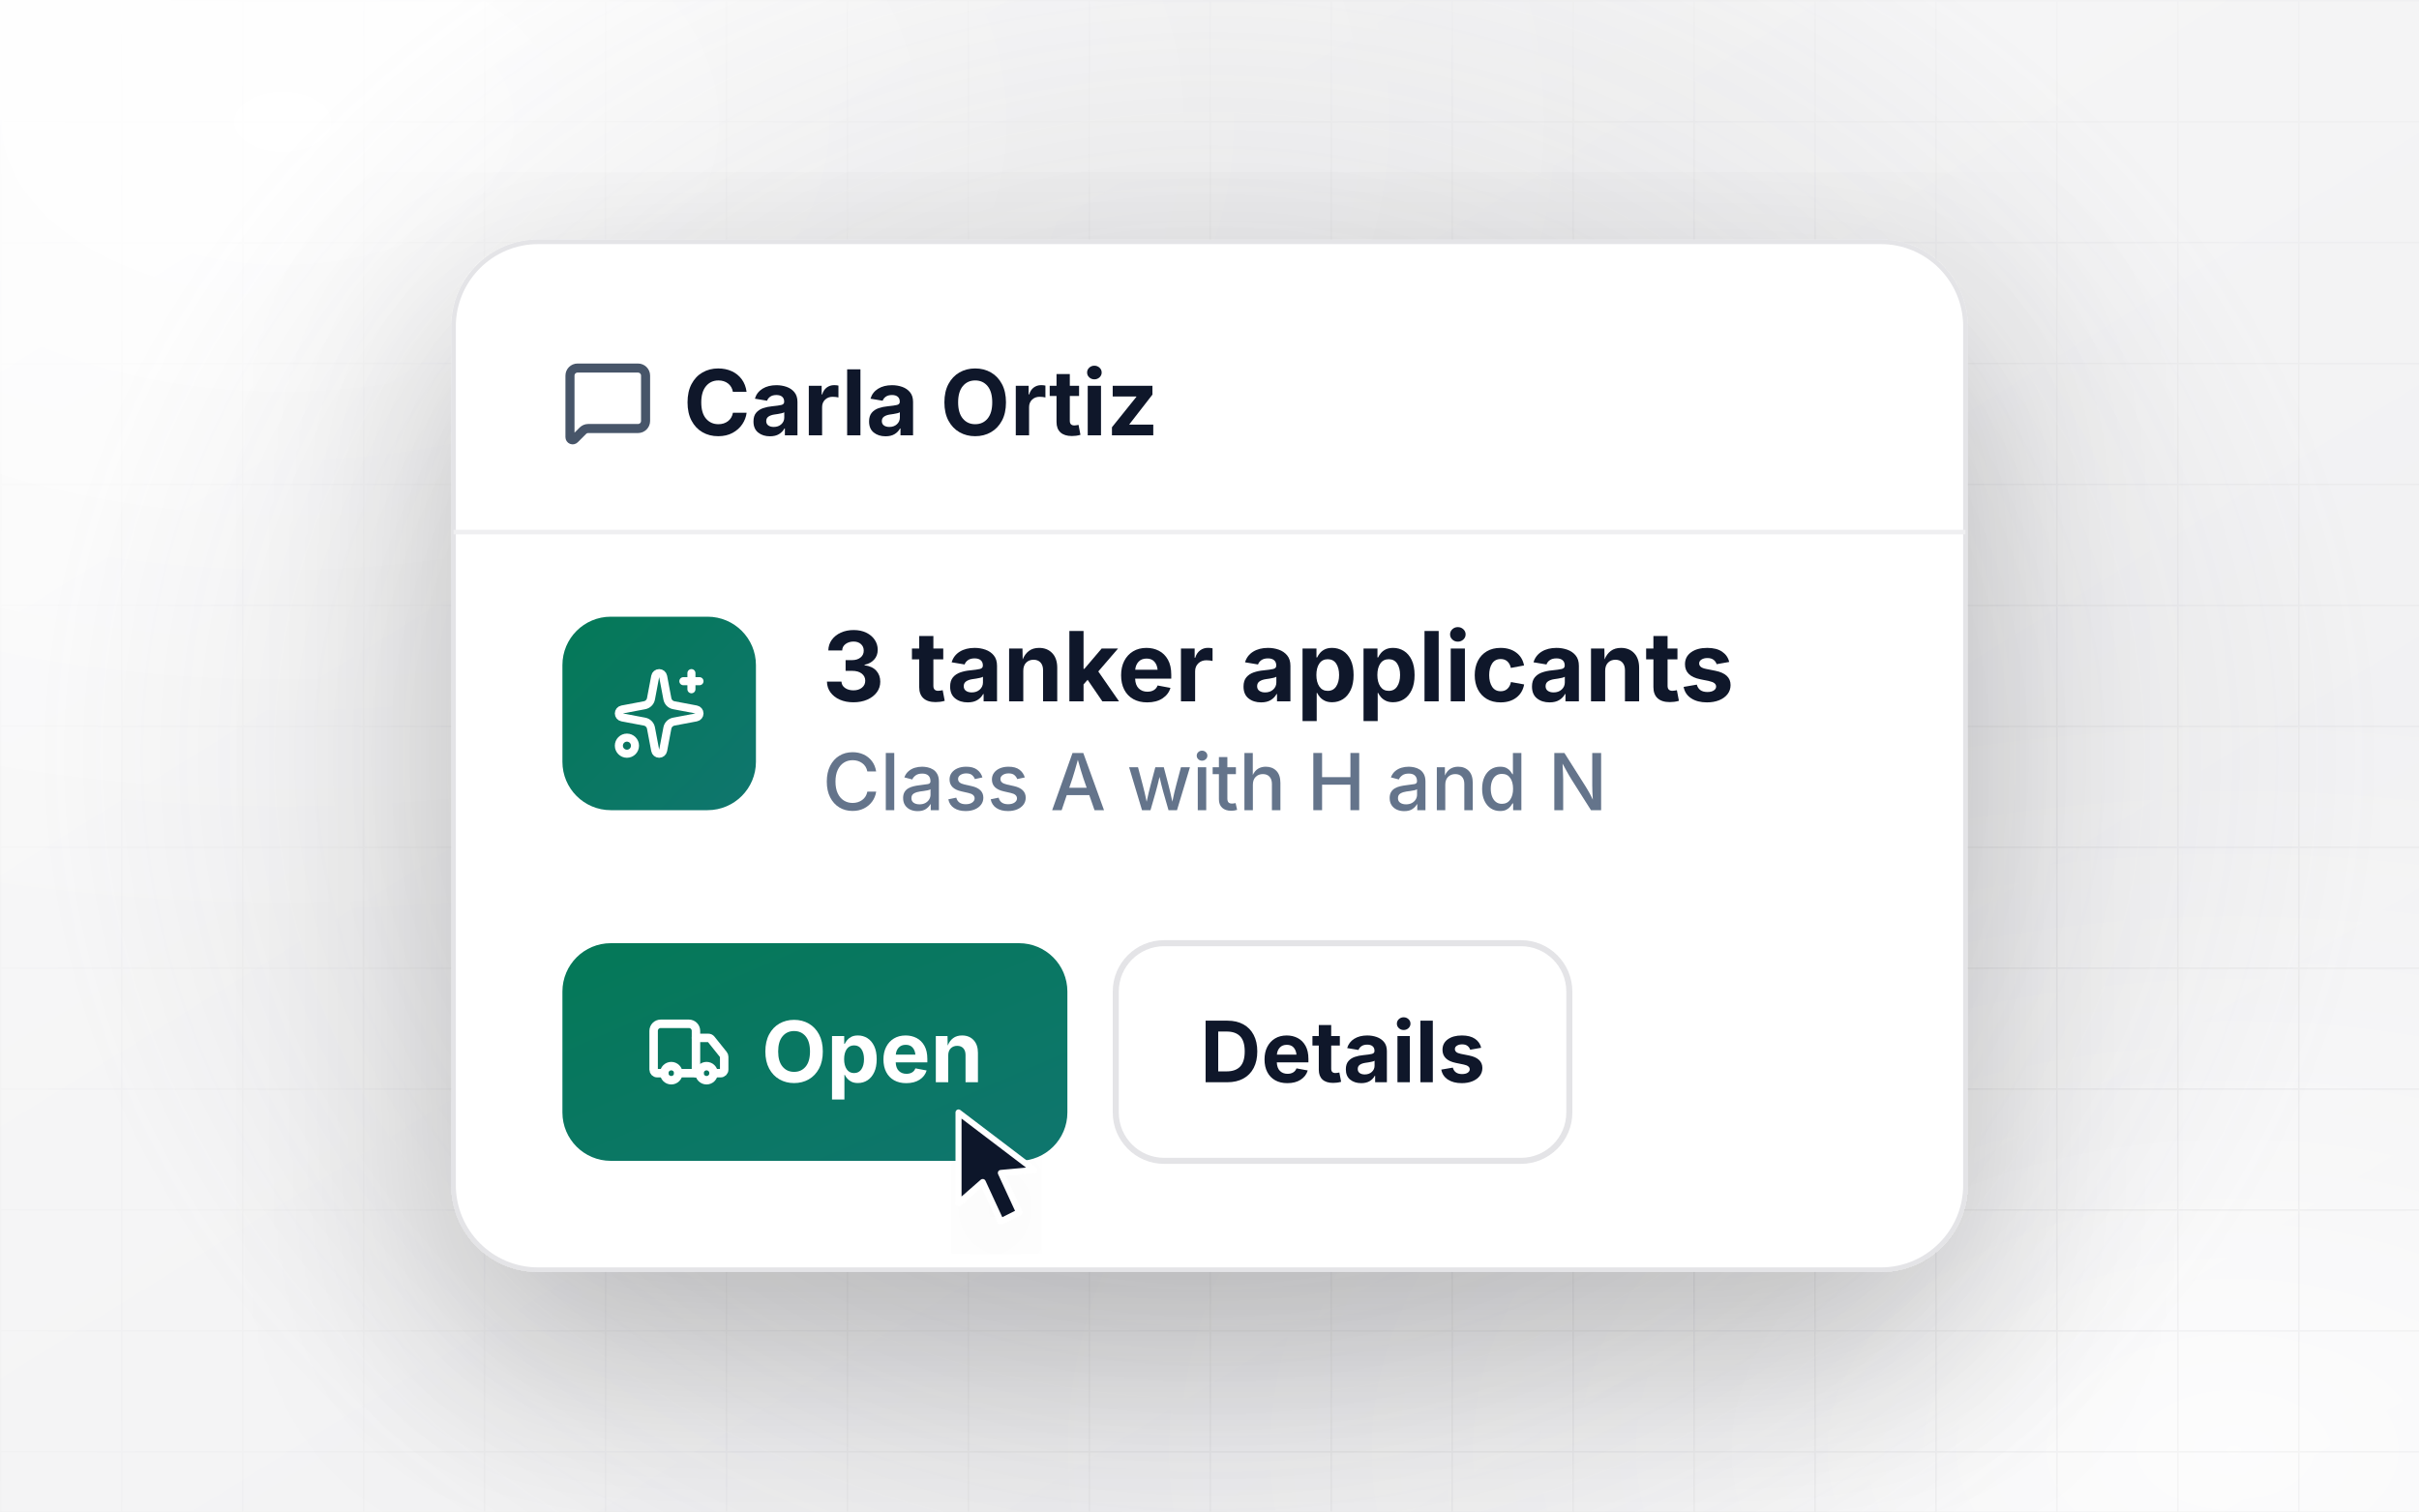
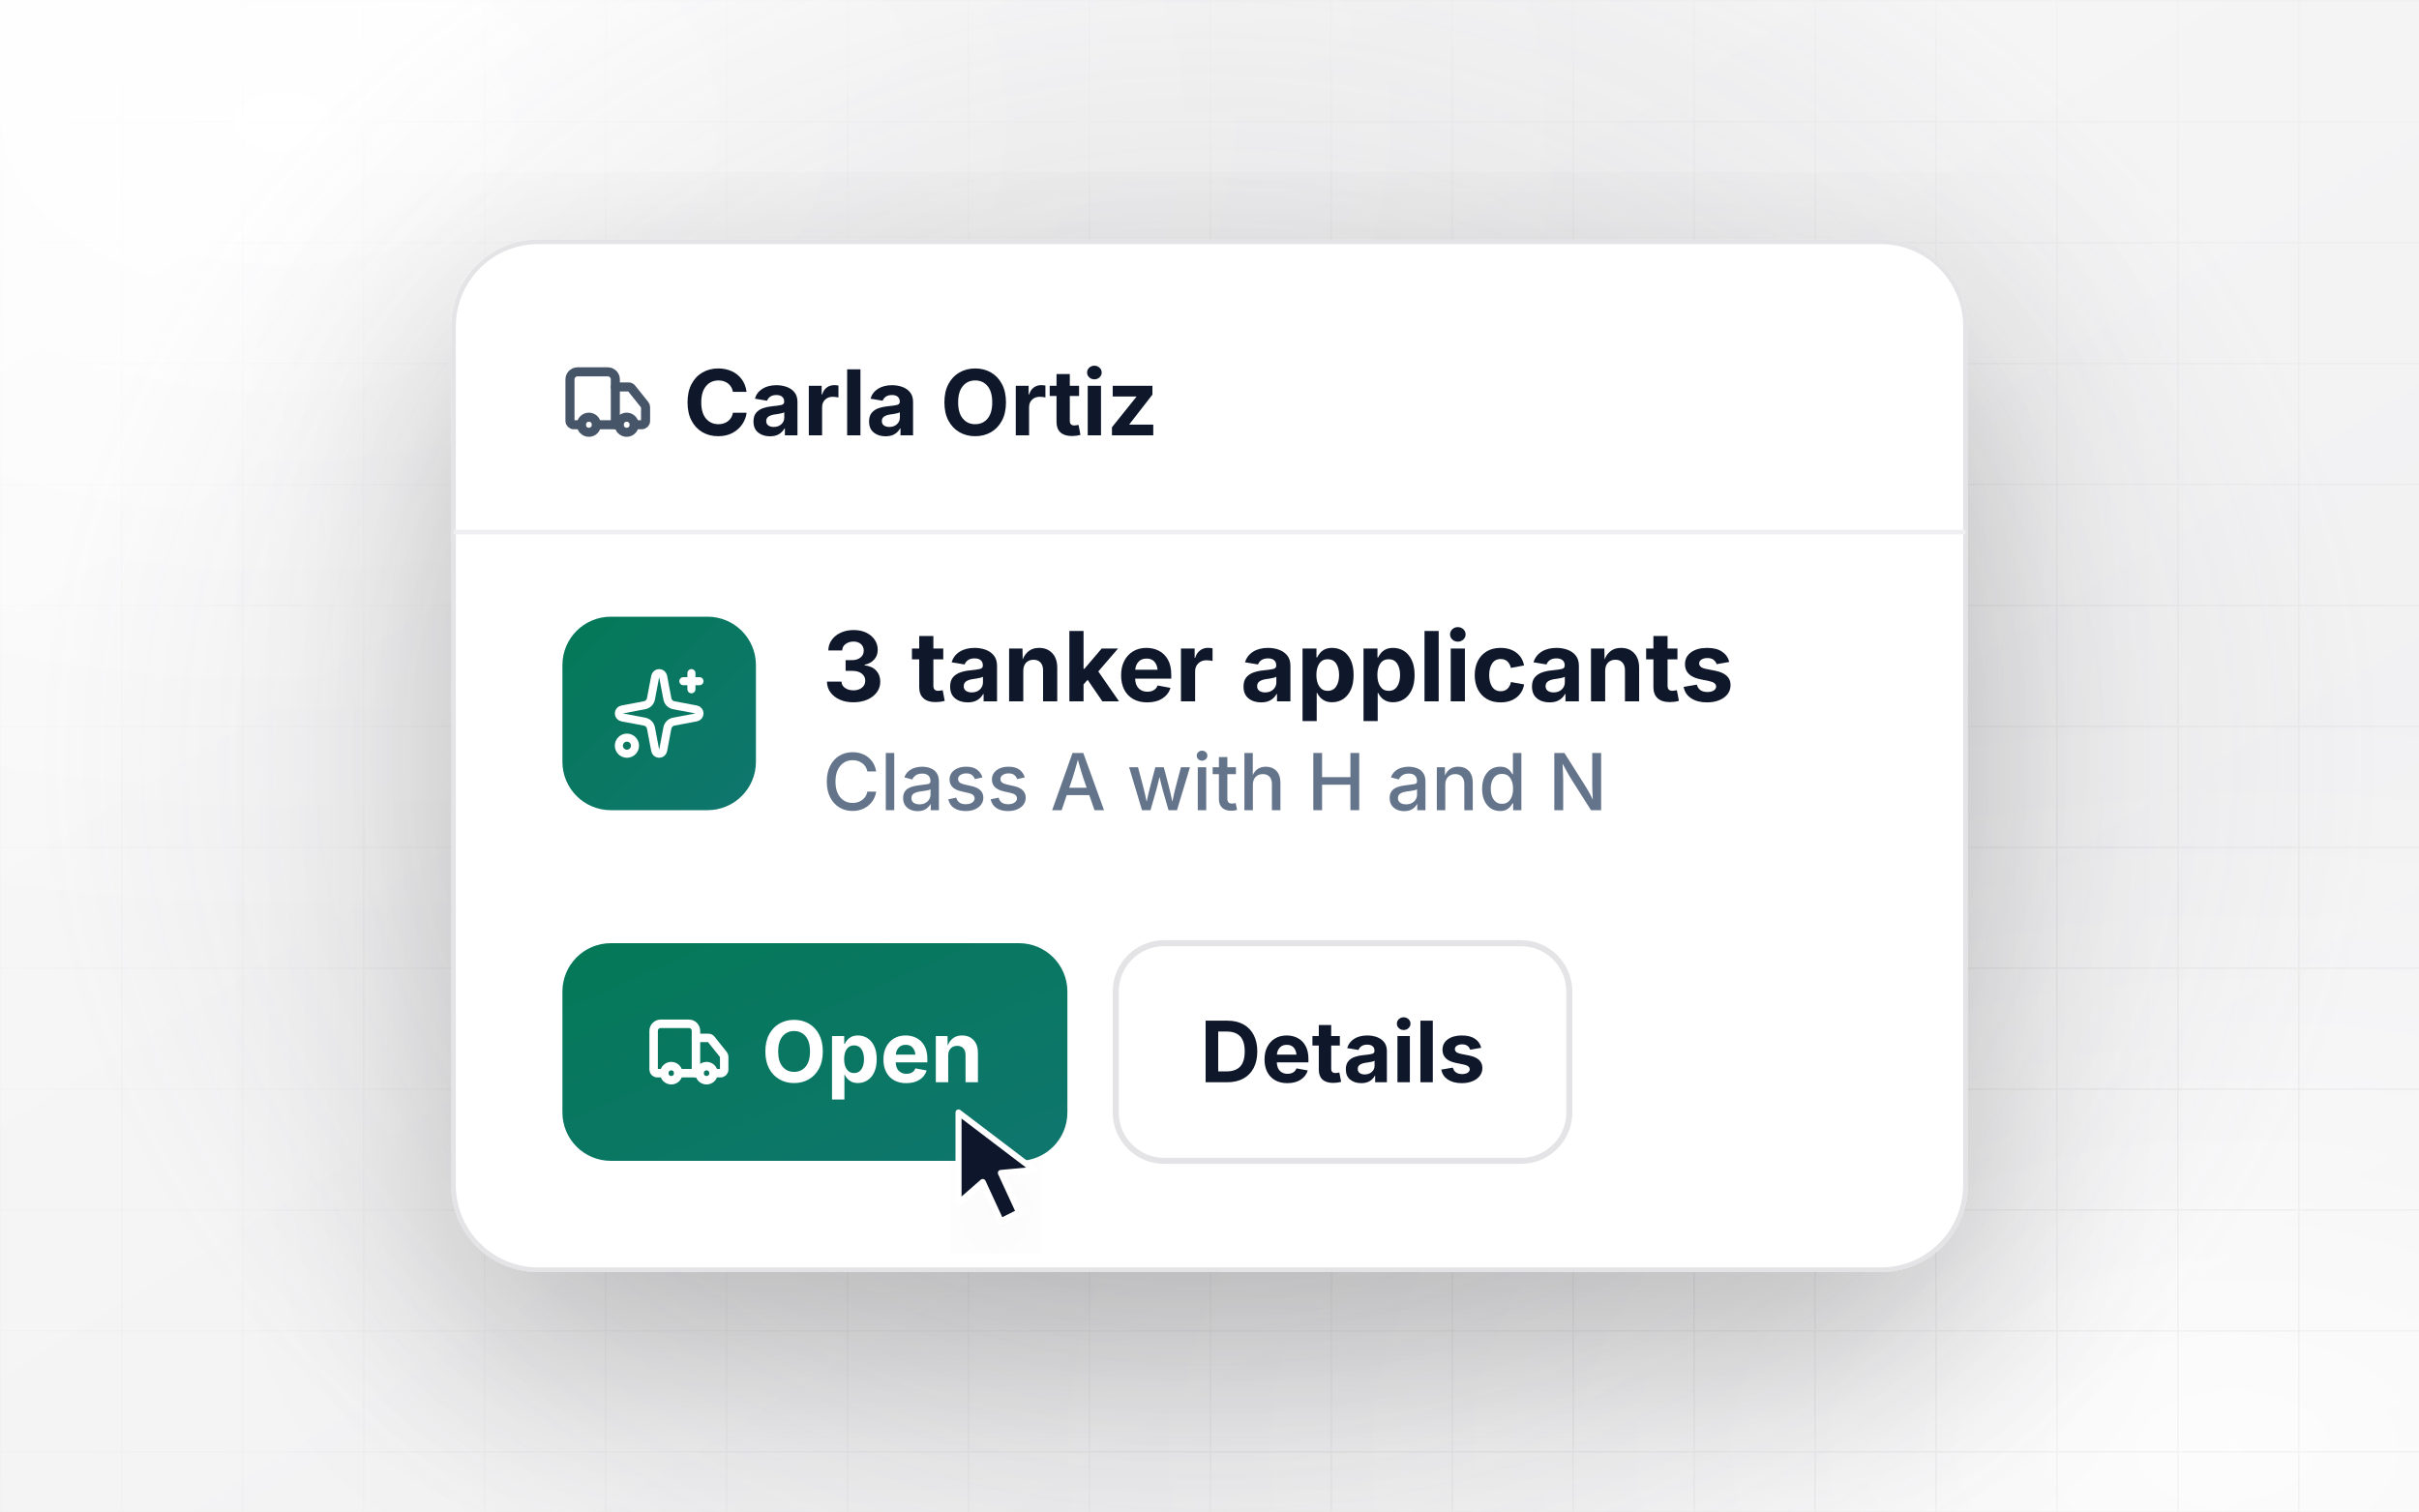
<svg xmlns="http://www.w3.org/2000/svg" xmlns:xlink="http://www.w3.org/1999/xlink" viewBox="0 0 800 500" width="800" height="500" role="img">
  <defs>
    <linearGradient id="bg" x1="0" y1="0" x2="1" y2="1">
      <stop offset="0" stop-color="#FAFAFA" />
      <stop offset="1" stop-color="#EEEEF0" />
    </linearGradient>
    <radialGradient id="glowA" cx="0.12" cy="0.08" r="0.55">
      <stop offset="0" stop-color="#FFFFFF" stop-opacity="0.95" />
      <stop offset="1" stop-color="#FFFFFF" stop-opacity="0" />
    </radialGradient>
    <radialGradient id="glowB" cx="0.92" cy="0.96" r="0.5">
      <stop offset="0" stop-color="#FFFFFF" stop-opacity="0.85" />
      <stop offset="1" stop-color="#FFFFFF" stop-opacity="0" />
    </radialGradient>
    <linearGradient id="gAcc" x1="0" y1="0" x2="1" y2="1">
      <stop offset="0" stop-color="#047857" />
      <stop offset="1" stop-color="#0F766E" />
    </linearGradient>
    <linearGradient id="gStroke" x1="0" y1="0" x2="1" y2="0">
      <stop offset="0" stop-color="#6EE7B7" />
      <stop offset="1" stop-color="#5EEAD4" />
    </linearGradient>
    <pattern id="grid" width="40" height="40" patternUnits="userSpaceOnUse">
      <path d="M40 0H0V40" fill="none" stroke="#52525B" stroke-opacity="0.07" stroke-width="1" />
    </pattern>
    <radialGradient id="fade" cx="0.5" cy="0.45" r="0.65">
      <stop offset="0" stop-color="#fff" stop-opacity="1" />
      <stop offset="1" stop-color="#fff" stop-opacity="0" />
    </radialGradient>
    <mask id="gridMask">
      <rect width="1200" height="800" fill="url(#fade)" />
    </mask>
    <filter id="e1" x="-10%" y="-10%" width="120%" height="140%">
      <feDropShadow dx="0" dy="1" stdDeviation="1.2" flood-color="#0F172A" flood-opacity="0.07" />
      <feDropShadow dx="0" dy="12" stdDeviation="18" flood-color="#18181B" flood-opacity="0.08" />
    </filter>
    <filter id="e2" x="-15%" y="-15%" width="130%" height="160%">
      <feDropShadow dx="0" dy="2" stdDeviation="3" flood-color="#0F172A" flood-opacity="0.10" />
      <feDropShadow dx="0" dy="28" stdDeviation="34" flood-color="#18181B" flood-opacity="0.20" />
    </filter>
    <radialGradient id="spot" cx="0.5" cy="0.5" r="0.5">
      <stop offset="0" stop-color="#71717A" stop-opacity="0.24" />
      <stop offset="1" stop-color="#71717A" stop-opacity="0" />
    </radialGradient>
    <path id="g700_C" d="M786 -20Q587 -20 431.0 70.0Q275 160 184.5 331.0Q94 502 94 744Q94 987 185.0 1158.5Q276 1330 433.0 1420.0Q590 1510 786 1510Q955 1510 1092.0 1447.5Q1229 1385 1317.0 1266.5Q1405 1148 1427 981H1118Q1097 1102 1008.5 1170.5Q920 1239 792 1239Q618 1239 511.0 1110.0Q404 981 404 744Q404 502 511.5 376.5Q619 251 791 251Q918 251 1007.5 319.5Q1097 388 1119 510H1428Q1411 371 1330.0 250.5Q1249 130 1111.5 55.0Q974 -20 786 -20Z" />
    <path id="g700_a" d="M440 -22Q280 -22 174.0 62.5Q68 147 68 313Q68 438 128.0 509.0Q188 580 284.0 613.0Q380 646 490 656Q634 670 697.5 685.5Q761 701 761 756V761Q761 832 715.5 871.0Q670 910 586 910Q499 910 446.0 872.5Q393 835 375 781L100 827Q143 972 271.5 1052.0Q400 1132 587 1132Q707 1132 815.5 1094.0Q924 1056 992.5 972.5Q1061 889 1061 753V0H777V155H767Q726 77 645.0 27.5Q564 -22 440 -22ZM525 189Q630 189 696.5 250.0Q763 311 763 400V521Q745 508 704.5 498.5Q664 489 619.0 481.5Q574 474 541 470Q458 458 407.0 423.0Q356 388 356 321Q356 256 403.5 222.5Q451 189 525 189Z" />
    <path id="g700_r" d="M128 0V1118H418V923H430Q461 1026 533.5 1079.5Q606 1133 700 1133Q751 1133 797 1123V855Q777 861 738.5 865.5Q700 870 667 870Q563 870 495.5 805.0Q428 740 428 636V0Z" />
    <path id="g700_l" d="M428 1490V0H128V1490Z" />
    <path id="g700_O" d="M789 -20Q592 -20 434.5 70.0Q277 160 185.5 331.0Q94 502 94 744Q94 987 185.5 1158.5Q277 1330 434.5 1420.0Q592 1510 789 1510Q987 1510 1144.0 1420.0Q1301 1330 1392.5 1158.5Q1484 987 1484 744Q1484 501 1392.5 330.5Q1301 160 1144.0 70.0Q987 -20 789 -20ZM789 251Q963 251 1068.5 377.5Q1174 504 1174 744Q1174 985 1068.5 1112.0Q963 1239 789 1239Q616 1239 510.0 1111.5Q404 984 404 744Q404 505 510.0 378.0Q616 251 789 251Z" />
    <path id="g700_t" d="M683 1118V889H474V327Q474 223 576 223Q593 223 623.5 227.5Q654 232 671 236L714 11Q664 -4 614.5 -10.0Q565 -16 520 -16Q352 -16 263.0 65.5Q174 147 174 301V889H20V1118H174V1384H474V1118Z" />
    <path id="g700_i" d="M128 0V1118H428V0ZM278 1264Q210 1264 162.0 1309.0Q114 1354 114 1418Q114 1482 162.0 1527.0Q210 1572 278 1572Q346 1572 394.5 1527.0Q443 1482 443 1418Q443 1354 394.5 1309.0Q346 1264 278 1264Z" />
    <path id="g700_z" d="M120 0V182L671 868V876H137V1118H1034V919L514 250V242H1053V0Z" />
    <path id="g700_three_tf" d="M655 -20Q493 -20 367.5 35.5Q242 91 169.5 190.0Q97 289 95 418H402Q406 334 478.0 283.5Q550 233 656 233Q766 233 836.0 289.5Q906 346 906 437Q906 529 832.0 587.5Q758 646 628 646H490V873H628Q737 873 805.5 928.0Q874 983 874 1073Q874 1159 814.5 1212.5Q755 1266 658 1266Q561 1266 490.5 1215.0Q420 1164 418 1077H124Q126 1204 197.0 1302.0Q268 1400 388.5 1455.0Q509 1510 660 1510Q813 1510 928.0 1454.0Q1043 1398 1106.5 1303.0Q1170 1208 1170 1092Q1170 966 1092.5 882.5Q1015 799 891 775V764Q1054 743 1139.0 649.5Q1224 556 1224 417Q1224 290 1151.0 191.5Q1078 93 949.5 36.5Q821 -20 655 -20Z" />
    <path id="g700_n" d="M428 647V0H128V1118H411L415 887Q462 1004 548.0 1068.0Q634 1132 763 1132Q937 1132 1042.0 1020.0Q1147 908 1147 711V0H847V659Q847 763 793.5 822.0Q740 881 645 881Q549 881 488.5 819.5Q428 758 428 647Z" />
    <path id="g700_k" d="M128 0V1490H428V688H445L811 1118H1158L740 633L1179 0H826L514 456L428 359V0Z" />
    <path id="g700_e" d="M633 -22Q462 -22 338.0 48.0Q214 118 147.5 247.0Q81 376 81 553Q81 726 147.5 856.0Q214 986 334.5 1059.0Q455 1132 618 1132Q764 1132 883.0 1070.0Q1002 1008 1072.5 882.0Q1143 756 1143 565V481H378Q383 344 454.0 274.0Q525 204 638 204Q717 204 773.5 237.5Q830 271 854 336L1126 285Q1085 146 956.5 62.0Q828 -22 633 -22ZM380 669H854Q843 778 784.0 842.0Q725 906 621 906Q513 906 451.0 839.5Q389 773 380 669Z" />
    <path id="g700_p" d="M128 -418V1118H423V930H437Q457 974 495.5 1021.0Q534 1068 597.5 1100.0Q661 1132 756 1132Q880 1132 983.0 1068.0Q1086 1004 1147.5 876.0Q1209 748 1209 557Q1209 371 1149.0 242.5Q1089 114 986.0 47.5Q883 -19 754 -19Q663 -19 600.0 12.0Q537 43 497.5 88.5Q458 134 437 179H428V-418ZM662 222Q779 222 840.5 316.0Q902 410 902 558Q902 705 841.0 798.5Q780 892 662 892Q546 892 483.5 801.0Q421 710 421 558Q421 406 484.0 314.0Q547 222 662 222Z" />
    <path id="g700_c" d="M628 -22Q459 -22 336.5 50.5Q214 123 147.5 252.5Q81 382 81 554Q81 727 147.5 857.0Q214 987 336.5 1059.5Q459 1132 628 1132Q827 1132 960.0 1032.5Q1093 933 1125 760L846 708Q827 795 772.5 845.5Q718 896 631 896Q511 896 449.0 801.5Q387 707 387 555Q387 405 449.0 309.5Q511 214 631 214Q718 214 774.0 266.5Q830 319 848 409L1127 358Q1095 181 962.0 79.5Q829 -22 628 -22Z" />
    <path id="g700_s" d="M572 -22Q370 -22 238.5 64.0Q107 150 78 306L357 354Q400 198 581 198Q667 198 716.5 230.5Q766 263 766 313Q766 398 622 428L429 468Q107 534 107 785Q107 946 236.0 1039.0Q365 1132 577 1132Q776 1132 894.0 1051.0Q1012 970 1043 834L777 787Q759 844 711.0 880.5Q663 917 581 917Q507 917 457.0 885.5Q407 854 407 804Q407 762 439.5 732.5Q472 703 551 687L752 647Q1072 582 1072 345Q1072 235 1008.0 152.5Q944 70 831.0 24.0Q718 -22 572 -22Z" />
    <path id="g500_C" d="M784 -20Q590 -20 438.5 72.0Q287 164 200.0 335.0Q113 506 113 744Q113 983 200.5 1154.5Q288 1326 439.5 1418.0Q591 1510 784 1510Q941 1510 1071.0 1450.5Q1201 1391 1287.0 1278.5Q1373 1166 1398 1008H1169Q1141 1150 1033.5 1226.0Q926 1302 786 1302Q658 1302 557.0 1237.5Q456 1173 397.5 1048.5Q339 924 339 744Q339 563 397.5 439.0Q456 315 557.0 251.5Q658 188 786 188Q926 188 1033.5 264.5Q1141 341 1169 483H1399Q1376 335 1292.5 222.0Q1209 109 1078.5 44.5Q948 -20 784 -20Z" />
    <path id="g500_l" d="M368 1490V0H148V1490Z" />
    <path id="g500_a" d="M461 -25Q354 -25 268.5 14.5Q183 54 133.0 130.0Q83 206 83 316Q83 411 120.0 472.5Q157 534 219.0 569.5Q281 605 357.5 623.0Q434 641 513 650Q661 667 728.0 679.5Q795 692 795 751V757Q795 850 740.5 901.5Q686 953 581 953Q471 953 408.0 905.0Q345 857 322 800L115 854Q153 954 224.0 1015.0Q295 1076 386.5 1104.0Q478 1132 578 1132Q645 1132 721.0 1116.0Q797 1100 864.0 1058.5Q931 1017 973.0 940.0Q1015 863 1015 742V0H802V153H791Q758 87 677.5 31.0Q597 -25 461 -25ZM510 152Q599 152 663.0 187.5Q727 223 761.5 280.0Q796 337 796 403V546Q780 530 727.5 518.5Q675 507 617.0 499.0Q559 491 525 487Q432 474 365.5 436.5Q299 399 299 313Q299 233 358.5 192.5Q418 152 510 152Z" />
    <path id="g500_s" d="M549 -23Q367 -23 247.5 55.5Q128 134 98 283L305 326Q350 155 551 155Q658 155 720.5 199.5Q783 244 783 306Q783 412 626 447L438 490Q130 559 130 799Q130 899 185.5 974.0Q241 1049 338.5 1090.5Q436 1132 563 1132Q744 1132 847.0 1054.5Q950 977 986 853L789 810Q768 869 716.0 913.5Q664 958 565 958Q474 958 413.0 917.0Q352 876 352 813Q352 757 392.5 722.5Q433 688 525 667L705 627Q1010 558 1010 325Q1010 223 951.5 144.5Q893 66 789.0 21.5Q685 -23 549 -23Z" />
    <path id="g500_A" d="M51 0 581 1490H861L1401 0H1154L1017 393H431L298 0ZM496 583H950L864 829Q834 918 799.0 1035.5Q764 1153 720 1311Q676 1151 641.5 1032.5Q607 914 579 829Z" />
    <path id="g500_w" d="M393 0 57 1118H289L412 655Q435 565 461.5 457.5Q488 350 514 219Q540 345 566.0 453.0Q592 561 617 655L740 1118H960L1082 655Q1105 564 1131.0 456.5Q1157 349 1183 221Q1208 348 1234.0 455.0Q1260 562 1284 655L1407 1118H1641L1304 0H1083L945 481Q920 569 896.0 667.5Q872 766 849 867Q825 766 801.0 666.5Q777 567 752 481L614 0Z" />
    <path id="g500_i" d="M148 0V1118H368V0ZM259 1289Q202 1289 161.5 1327.0Q121 1365 121 1419Q121 1474 161.5 1512.0Q202 1550 259 1550Q316 1550 357.0 1512.0Q398 1474 398 1419Q398 1365 357.0 1327.0Q316 1289 259 1289Z" />
    <path id="g500_t" d="M626 1118V939H403V302Q403 235 431.5 203.5Q460 172 525 172Q543 172 570.5 176.0Q598 180 618 184L657 8Q622 -4 581.5 -9.5Q541 -15 503 -15Q351 -15 267.0 63.5Q183 142 183 284V939H20V1118H183V1384H403V1118Z" />
    <path id="g500_h" d="M368 662V0H148V1490H366V917Q419 1028 504.0 1080.0Q589 1132 704 1132Q875 1132 980.0 1024.5Q1085 917 1085 710V0H864V683Q864 804 801.0 872.0Q738 940 628 940Q516 940 442.0 867.5Q368 795 368 662Z" />
    <path id="g500_H" d="M165 0V1490H393V860H1131V1490H1360V0H1131V664H393V0Z" />
    <path id="g500_n" d="M368 662V0H148V1118H358L359 903Q411 1021 498.5 1076.5Q586 1132 704 1132Q875 1132 979.5 1024.5Q1084 917 1084 710V0H864V683Q864 804 801.0 872.0Q738 940 628 940Q516 940 442.0 867.5Q368 795 368 662Z" />
    <path id="g500_d" d="M564 -22Q428 -22 322.5 47.0Q217 116 156.5 246.0Q96 376 96 556Q96 738 157.0 867.0Q218 996 323.5 1064.0Q429 1132 564 1132Q668 1132 732.0 1097.5Q796 1063 831.5 1016.5Q867 970 886 936H898V1490H1118V0H904V175H886Q866 139 829.5 93.0Q793 47 729.0 12.5Q665 -22 564 -22ZM612 165Q752 165 827.0 274.0Q902 383 902 558Q902 732 828.0 838.5Q754 945 612 945Q515 945 450.5 894.0Q386 843 353.5 755.5Q321 668 321 558Q321 447 354.0 358.0Q387 269 452.0 217.0Q517 165 612 165Z" />
    <path id="g500_N" d="M165 0V1490H428L989 603Q1024 547 1071.0 463.5Q1118 380 1168 273Q1160 381 1156.5 479.5Q1153 578 1153 642V1490H1384V0H1120L617 793Q580 852 546.5 910.0Q513 968 473.0 1040.5Q433 1113 379 1213Q386 1073 391.0 963.0Q396 853 396 795V0Z" />
    <path id="g700_D" d="M659 0H135V1490H664Q888 1490 1049.5 1400.5Q1211 1311 1298.0 1144.5Q1385 978 1385 746Q1385 513 1298.0 346.0Q1211 179 1048.0 89.5Q885 0 659 0ZM440 263H644Q859 263 970.0 379.0Q1081 495 1081 746Q1081 996 970.5 1111.5Q860 1227 646 1227H440Z" />
  </defs>
  <style>
.pulse{transform-box:fill-box;transform-origin:center;animation:pulse 2.4s cubic-bezier(.2,.7,.3,1) infinite}
@keyframes pulse{0%{transform:scale(1);opacity:.30}75%{transform:scale(2.1);opacity:0}100%{transform:scale(2.1);opacity:0}}
.caret{animation:blink 1.1s steps(1) infinite}
@keyframes blink{0%,55%{opacity:1}56%,100%{opacity:0}}
.press{transform-box:fill-box;transform-origin:0 0;animation:press 3.2s ease-in-out infinite}
@keyframes press{0%,58%,100%{transform:translate(0,0) scale(1)}66%{transform:translate(1.5px,2px) scale(.9)}74%{transform:translate(0,0) scale(1)}}
.ripple{transform-box:fill-box;transform-origin:center;opacity:0;animation:ripple 3.2s ease-out infinite}
@keyframes ripple{0%,62%{opacity:0;transform:scale(.4)}68%{opacity:.5}100%{opacity:0;transform:scale(2.4)}}
.sweep{animation:sweep 4.8s cubic-bezier(.45,0,.2,1) infinite}
@keyframes sweep{0%{transform:translateY(-470px);opacity:0}8%{opacity:1}72%{transform:translateY(0);opacity:1}100%{transform:translateY(0);opacity:1}}
.ring{transform-box:fill-box;transform-origin:50% 12%;animation:ring 4s ease-in-out infinite}
@keyframes ring{0%,70%,100%{transform:rotate(0)}74%{transform:rotate(14deg)}78%{transform:rotate(-12deg)}82%{transform:rotate(8deg)}86%{transform:rotate(-4deg)}90%{transform:rotate(0)}}
.glow{animation:glow 2.6s ease-in-out infinite}
@keyframes glow{0%,100%{opacity:1}50%{opacity:.45}}
.float{animation:float 6s ease-in-out infinite}
@keyframes float{0%,100%{transform:translateY(0)}50%{transform:translateY(-6px)}}
@media (prefers-reduced-motion: reduce){*{animation:none!important}}
</style>
  <rect width="800" height="500" fill="url(#bg)" />
  <rect width="800" height="500" fill="url(#glowA)" />
  <rect width="800" height="500" fill="url(#glowB)" />
  <rect width="800" height="500" fill="url(#grid)" mask="url(#gridMask)" />
  <ellipse cx="400.0" cy="250.0" rx="390.0" ry="323.0" fill="url(#spot)" />
  <rect x="150" y="80" width="500" height="340" rx="28" fill="#fff" stroke="#E4E4E7" stroke-width="1.5" filter="url(#e2)" />
  <g transform="translate(186 118) scale(1.25)" fill="none" stroke="#475569" stroke-width="2.4" stroke-linecap="round" stroke-linejoin="round">
-     <path d="M22 17a2 2 0 0 1-2 2H6.828a2 2 0 0 0-1.414.586l-2.202 2.202A.71.71 0 0 1 2 21.286V5a2 2 0 0 1 2-2h16a2 2 0 0 1 2 2z" />
+     <path d="M14 18V6a2 2 0 0 0-2-2H4a2 2 0 0 0-2 2v11a1 1 0 0 0 1 1h2" />
+     <path d="M15 18H9" />
+     <path d="M19 18h2a1 1 0 0 0 1-1v-3.65a1 1 0 0 0-.22-.624l-3.48-4.35A1 1 0 0 0 17.52 8H14" />
+     <circle cx="17" cy="18" r="2" />
+     <circle cx="7" cy="18" r="2" />
  </g>
  <g>
    <use href="#g700_C" xlink:href="#g700_C" transform="translate(226.00 144.00) scale(0.01465 -0.01465)" fill="#0F172A" />
    <use href="#g700_a" xlink:href="#g700_a" transform="translate(248.19 144.00) scale(0.01465 -0.01465)" fill="#0F172A" />
    <use href="#g700_r" xlink:href="#g700_r" transform="translate(265.61 144.00) scale(0.01465 -0.01465)" fill="#0F172A" />
    <use href="#g700_l" xlink:href="#g700_l" transform="translate(278.29 144.00) scale(0.01465 -0.01465)" fill="#0F172A" />
    <use href="#g700_a" xlink:href="#g700_a" transform="translate(286.42 144.00) scale(0.01465 -0.01465)" fill="#0F172A" />
    <use href="#g700_O" xlink:href="#g700_O" transform="translate(310.95 144.00) scale(0.01465 -0.01465)" fill="#0F172A" />
    <use href="#g700_r" xlink:href="#g700_r" transform="translate(334.06 144.00) scale(0.01465 -0.01465)" fill="#0F172A" />
    <use href="#g700_t" xlink:href="#g700_t" transform="translate(346.86 144.00) scale(0.01465 -0.01465)" fill="#0F172A" />
    <use href="#g700_i" xlink:href="#g700_i" transform="translate(357.85 144.00) scale(0.01465 -0.01465)" fill="#0F172A" />
    <use href="#g700_z" xlink:href="#g700_z" transform="translate(365.98 144.00) scale(0.01465 -0.01465)" fill="#0F172A" />
  </g>
  <line x1="150" y1="176" x2="650" y2="176" stroke="#EFEFF1" stroke-width="1.5" />
  <rect x="186" y="204" width="64" height="64" rx="16" fill="url(#gAcc)" />
  <g transform="translate(202 220) scale(1.3333)" fill="none" stroke="#fff" stroke-width="2" stroke-linecap="round" stroke-linejoin="round">
    <path d="M11.017 2.814a1 1 0 0 1 1.966 0l1.051 5.558a2 2 0 0 0 1.594 1.594l5.558 1.051a1 1 0 0 1 0 1.966l-5.558 1.051a2 2 0 0 0-1.594 1.594l-1.051 5.558a1 1 0 0 1-1.966 0l-1.051-5.558a2 2 0 0 0-1.594-1.594l-5.558-1.051a1 1 0 0 1 0-1.966l5.558-1.051a2 2 0 0 0 1.594-1.594z" />
    <path d="M20 2v4" />
    <path d="M22 4h-4" />
    <circle cx="4" cy="20" r="2" />
  </g>
  <g>
    <use href="#g700_three_tf" xlink:href="#g700_three_tf" transform="translate(272.00 232.00) scale(0.01562 -0.01562)" fill="#0F172A" />
    <use href="#g700_t" xlink:href="#g700_t" transform="translate(301.28 232.00) scale(0.01562 -0.01562)" fill="#0F172A" />
    <use href="#g700_a" xlink:href="#g700_a" transform="translate(313.16 232.00) scale(0.01562 -0.01562)" fill="#0F172A" />
    <use href="#g700_n" xlink:href="#g700_n" transform="translate(331.73 232.00) scale(0.01562 -0.01562)" fill="#0F172A" />
    <use href="#g700_k" xlink:href="#g700_k" transform="translate(351.66 232.00) scale(0.01562 -0.01562)" fill="#0F172A" />
    <use href="#g700_e" xlink:href="#g700_e" transform="translate(369.50 232.00) scale(0.01562 -0.01562)" fill="#0F172A" />
    <use href="#g700_r" xlink:href="#g700_r" transform="translate(388.56 232.00) scale(0.01562 -0.01562)" fill="#0F172A" />
    <use href="#g700_a" xlink:href="#g700_a" transform="translate(410.19 232.00) scale(0.01562 -0.01562)" fill="#0F172A" />
    <use href="#g700_p" xlink:href="#g700_p" transform="translate(428.77 232.00) scale(0.01562 -0.01562)" fill="#0F172A" />
    <use href="#g700_p" xlink:href="#g700_p" transform="translate(448.94 232.00) scale(0.01562 -0.01562)" fill="#0F172A" />
    <use href="#g700_l" xlink:href="#g700_l" transform="translate(469.11 232.00) scale(0.01562 -0.01562)" fill="#0F172A" />
    <use href="#g700_i" xlink:href="#g700_i" transform="translate(477.78 232.00) scale(0.01562 -0.01562)" fill="#0F172A" />
    <use href="#g700_c" xlink:href="#g700_c" transform="translate(486.45 232.00) scale(0.01562 -0.01562)" fill="#0F172A" />
    <use href="#g700_a" xlink:href="#g700_a" transform="translate(505.59 232.00) scale(0.01562 -0.01562)" fill="#0F172A" />
    <use href="#g700_n" xlink:href="#g700_n" transform="translate(524.17 232.00) scale(0.01562 -0.01562)" fill="#0F172A" />
    <use href="#g700_t" xlink:href="#g700_t" transform="translate(544.09 232.00) scale(0.01562 -0.01562)" fill="#0F172A" />
    <use href="#g700_s" xlink:href="#g700_s" transform="translate(555.58 232.00) scale(0.01562 -0.01562)" fill="#0F172A" />
  </g>
  <g>
    <use href="#g500_C" xlink:href="#g500_C" transform="translate(272.00 268.00) scale(0.0127 -0.0127)" fill="#64748B" />
    <use href="#g500_l" xlink:href="#g500_l" transform="translate(291.07 268.00) scale(0.0127 -0.0127)" fill="#64748B" />
    <use href="#g500_a" xlink:href="#g500_a" transform="translate(297.62 268.00) scale(0.0127 -0.0127)" fill="#64748B" />
    <use href="#g500_s" xlink:href="#g500_s" transform="translate(312.38 268.00) scale(0.0127 -0.0127)" fill="#64748B" />
    <use href="#g500_s" xlink:href="#g500_s" transform="translate(326.39 268.00) scale(0.0127 -0.0127)" fill="#64748B" />
    <use href="#g500_A" xlink:href="#g500_A" transform="translate(347.32 268.00) scale(0.0127 -0.0127)" fill="#64748B" />
    <use href="#g500_w" xlink:href="#g500_w" transform="translate(372.69 268.00) scale(0.0127 -0.0127)" fill="#64748B" />
    <use href="#g500_i" xlink:href="#g500_i" transform="translate(394.24 268.00) scale(0.0127 -0.0127)" fill="#64748B" />
    <use href="#g500_t" xlink:href="#g500_t" transform="translate(400.79 268.00) scale(0.0127 -0.0127)" fill="#64748B" />
    <use href="#g500_h" xlink:href="#g500_h" transform="translate(409.67 268.00) scale(0.0127 -0.0127)" fill="#64748B" />
    <use href="#g500_H" xlink:href="#g500_H" transform="translate(432.24 268.00) scale(0.0127 -0.0127)" fill="#64748B" />
    <use href="#g500_a" xlink:href="#g500_a" transform="translate(458.53 268.00) scale(0.0127 -0.0127)" fill="#64748B" />
    <use href="#g500_n" xlink:href="#g500_n" transform="translate(473.30 268.00) scale(0.0127 -0.0127)" fill="#64748B" />
    <use href="#g500_d" xlink:href="#g500_d" transform="translate(488.94 268.00) scale(0.0127 -0.0127)" fill="#64748B" />
    <use href="#g500_N" xlink:href="#g500_N" transform="translate(511.94 268.00) scale(0.0127 -0.0127)" fill="#64748B" />
  </g>
  <rect x="186" y="312" width="167" height="72" rx="16" fill="url(#gAcc)" />
  <g transform="translate(213.832 334.0) scale(1.1667)" fill="none" stroke="#fff" stroke-width="2.4" stroke-linecap="round" stroke-linejoin="round">
    <path d="M14 18V6a2 2 0 0 0-2-2H4a2 2 0 0 0-2 2v11a1 1 0 0 0 1 1h2" />
    <path d="M15 18H9" />
    <path d="M19 18h2a1 1 0 0 0 1-1v-3.65a1 1 0 0 0-.22-.624l-3.48-4.35A1 1 0 0 0 17.52 8H14" />
    <circle cx="17" cy="18" r="2" />
    <circle cx="7" cy="18" r="2" />
  </g>
  <g>
    <use href="#g700_O" xlink:href="#g700_O" transform="translate(251.83 358.00) scale(0.01367 -0.01367)" fill="#fff" />
    <use href="#g700_p" xlink:href="#g700_p" transform="translate(273.41 358.00) scale(0.01367 -0.01367)" fill="#fff" />
    <use href="#g700_e" xlink:href="#g700_e" transform="translate(291.06 358.00) scale(0.01367 -0.01367)" fill="#fff" />
    <use href="#g700_n" xlink:href="#g700_n" transform="translate(307.74 358.00) scale(0.01367 -0.01367)" fill="#fff" />
  </g>
  <rect x="369" y="312" width="150" height="72" rx="16" fill="#fff" stroke="#E4E4E7" stroke-width="2" />
  <g>
    <use href="#g700_D" xlink:href="#g700_D" transform="translate(396.87 358.00) scale(0.01367 -0.01367)" fill="#0F172A" />
    <use href="#g700_e" xlink:href="#g700_e" transform="translate(417.09 358.00) scale(0.01367 -0.01367)" fill="#0F172A" />
    <use href="#g700_t" xlink:href="#g700_t" transform="translate(433.77 358.00) scale(0.01367 -0.01367)" fill="#0F172A" />
    <use href="#g700_a" xlink:href="#g700_a" transform="translate(444.16 358.00) scale(0.01367 -0.01367)" fill="#0F172A" />
    <use href="#g700_i" xlink:href="#g700_i" transform="translate(460.41 358.00) scale(0.01367 -0.01367)" fill="#0F172A" />
    <use href="#g700_l" xlink:href="#g700_l" transform="translate(468.00 358.00) scale(0.01367 -0.01367)" fill="#0F172A" />
    <use href="#g700_s" xlink:href="#g700_s" transform="translate(475.59 358.00) scale(0.01367 -0.01367)" fill="#0F172A" />
  </g>
  <circle class="ripple" cx="317" cy="368" r="14" fill="#047857" />
  <g class="press">
    <g filter="url(#e1)">
      <path d="M317 368 l0 30 l8 -7 l6 13 l6 -3 l-6 -13 l11 -1 z" fill="#0F172A" stroke="#fff" stroke-width="2" stroke-linejoin="round" />
    </g>
  </g>
</svg>
